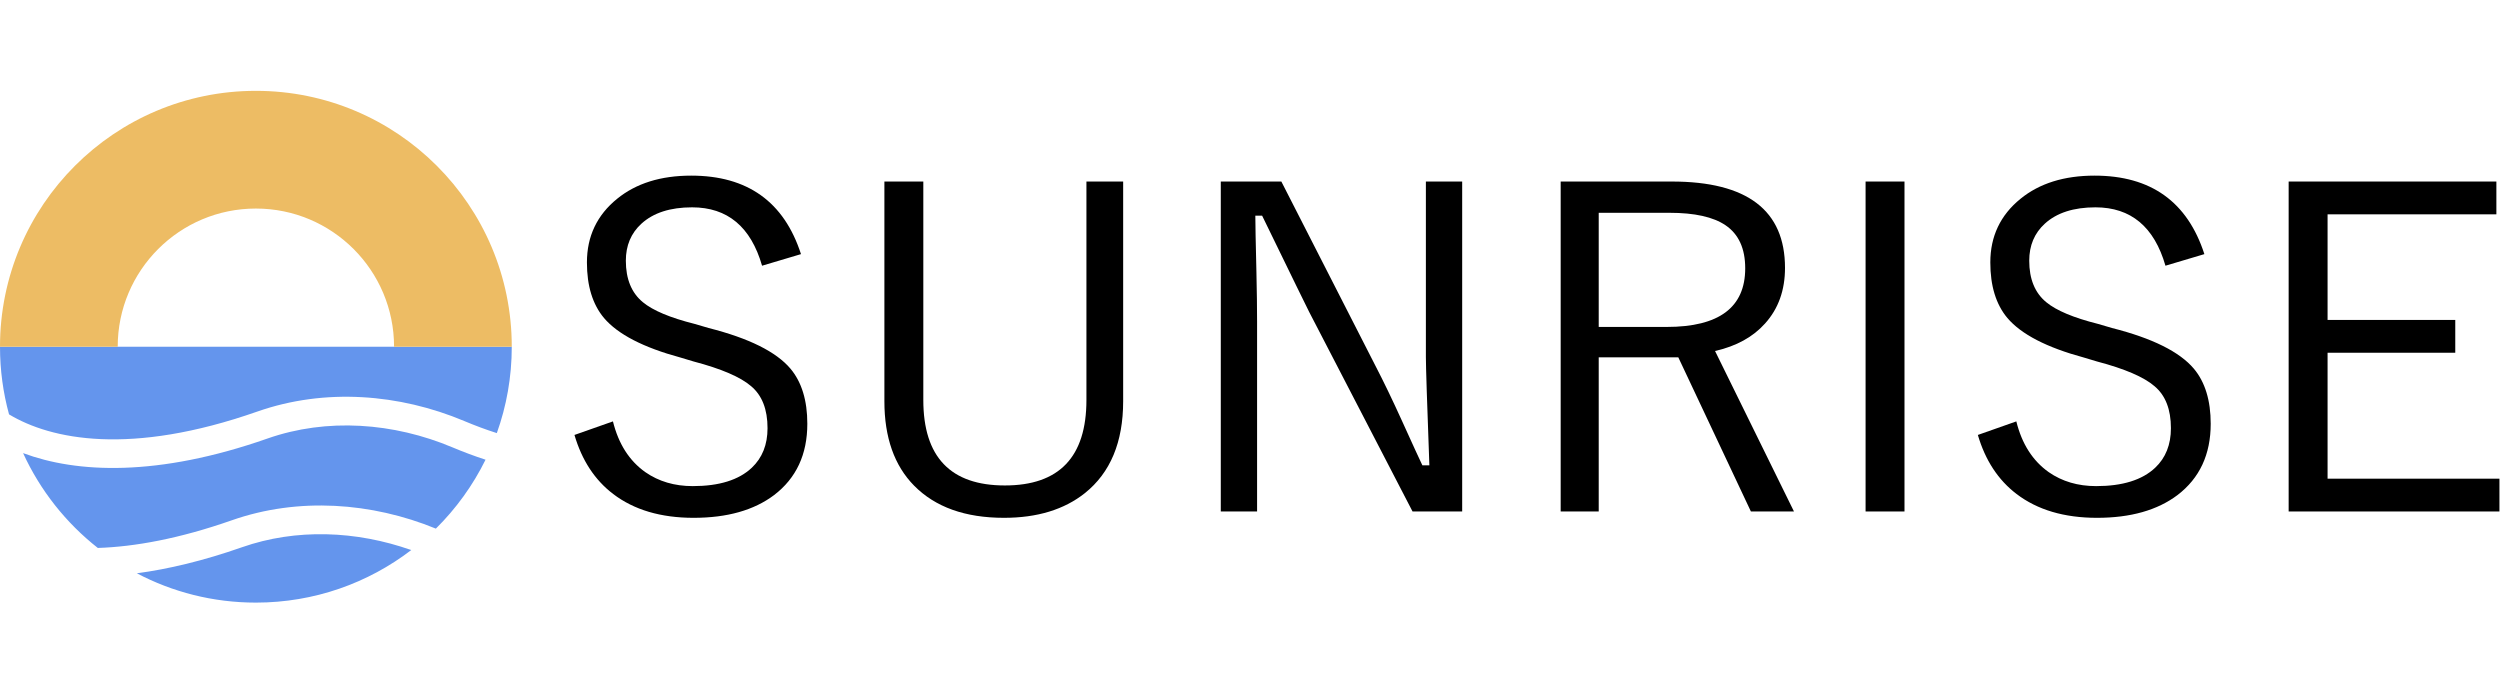
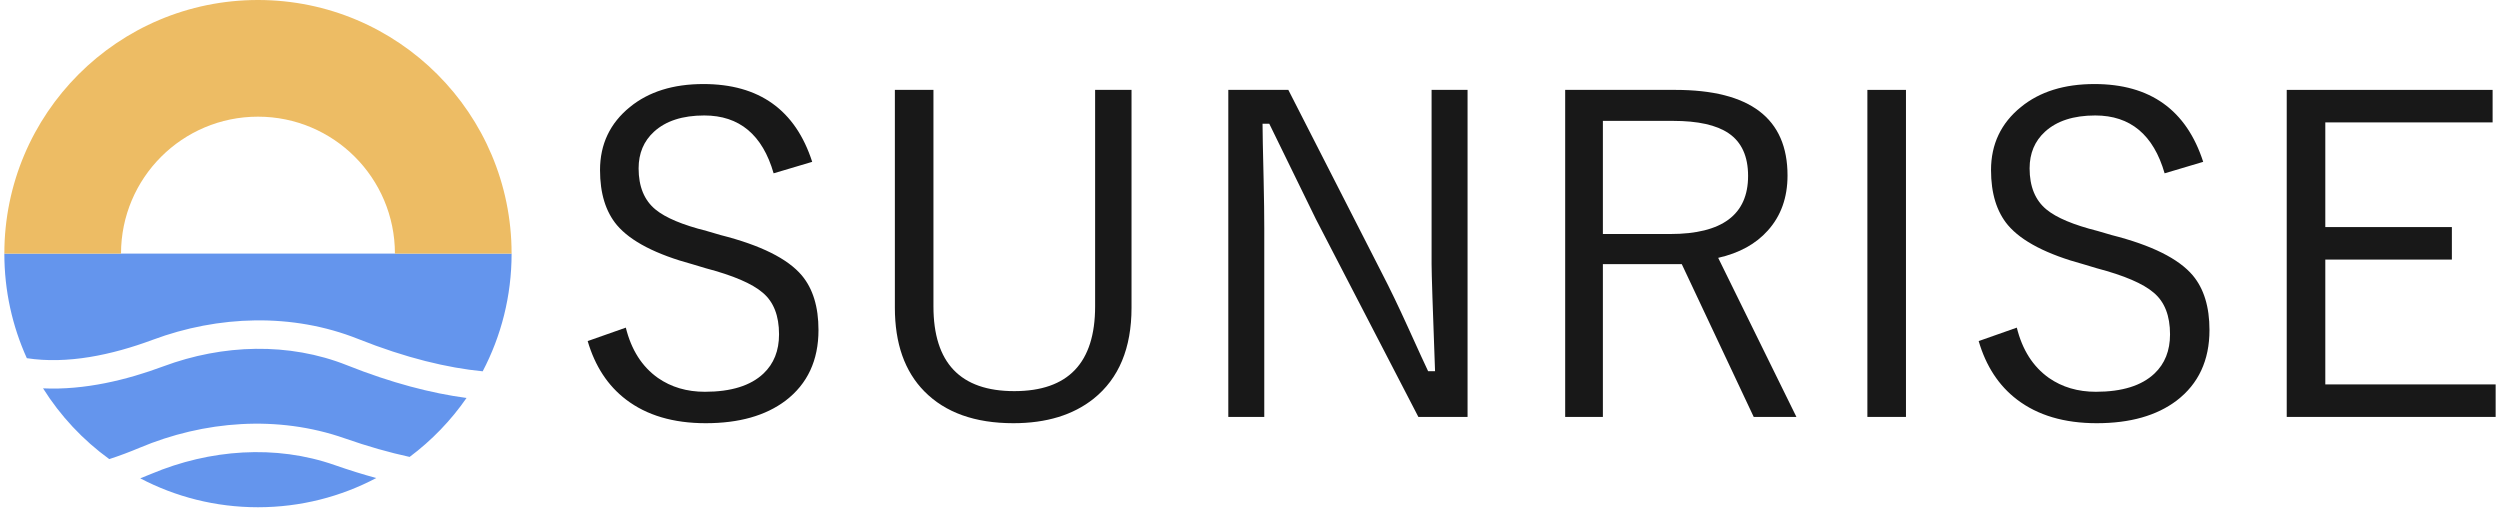
- <svg xmlns="http://www.w3.org/2000/svg" width="1954" height="542" viewBox="0 0 1954 542" fill="none">
-   <path fill-rule="evenodd" clip-rule="evenodd" d="M340.673 413.166C356.425 397.578 369.6 379.391 379.502 359.301C370.581 356.411 361.939 353.141 353.695 349.672C307.626 330.287 255.544 326.456 209.101 342.735C123.078 372.887 59.967 369.804 18.051 354.15C31.393 383.298 51.533 408.684 76.443 428.28C105.332 427.314 140.054 421.074 181.205 406.65C233.2 388.425 290.501 392.637 340.673 413.166ZM321.432 429.929C278.526 414.769 231.467 412.885 189.101 427.735C158.928 438.311 131.573 444.799 106.963 448.088C134.755 462.719 166.41 471 200 471C245.669 471 287.763 455.693 321.432 429.929ZM362.941 329.107C371.25 332.603 379.741 335.782 388.319 338.511C395.881 317.421 400 294.691 400 271H0C0 289.305 2.459 307.036 7.065 323.88C39.802 343.56 101.718 356.522 201.205 321.65C253.986 303.15 312.233 307.769 362.941 329.107Z" fill="#6495ED" />
-   <path fill-rule="evenodd" clip-rule="evenodd" d="M0 271C0 160.543 89.543 71 200 71C310.457 71 400 160.543 400 271H307.999C307.999 211.354 259.646 163.001 199.999 163.001C140.353 163.001 91.999 211.354 91.999 271H0Z" fill="#EDBC64" />
-   <path d="M1951.17 141.886V167.521H1819.23V250.064H1919.04V275.699H1819.23V374.136H1953.56V399.77H1788.81V141.886H1951.17Z" fill="black" />
-   <path d="M1722.94 198.625L1692.52 207.683C1683.74 177.263 1665.51 162.053 1637.83 162.053C1620.74 162.053 1607.52 166.325 1598.18 174.87C1590.09 182.276 1586.05 191.903 1586.05 203.752C1586.05 218.107 1590.49 228.931 1599.38 236.222C1607.24 242.717 1620.68 248.356 1639.71 253.141L1650.82 256.388C1682.26 264.364 1703.57 274.959 1714.73 288.175C1723.51 298.657 1727.89 313.012 1727.89 331.241C1727.89 355.167 1719.23 373.738 1701.92 386.954C1686.19 398.803 1665.23 404.727 1639.03 404.727C1613.39 404.727 1592.43 398.518 1576.14 386.099C1561.78 375.162 1551.7 359.781 1545.89 339.957L1575.96 329.361C1580.29 346.907 1588.72 360.123 1601.26 369.01C1611.74 376.301 1624.1 379.947 1638.34 379.947C1658.96 379.947 1674.34 375.162 1684.48 365.592C1692.69 357.844 1696.79 347.533 1696.79 334.659C1696.79 319.962 1692.52 309.025 1683.97 301.847C1675.65 294.669 1660.67 288.232 1639.03 282.536L1628.77 279.459C1599.72 271.598 1579.78 261.287 1568.96 248.527C1560.07 237.931 1555.63 223.462 1555.63 205.119C1555.63 184.725 1563.49 168.148 1579.21 155.388C1594.02 143.311 1613.33 137.273 1637.15 137.273C1681.12 137.273 1709.72 157.724 1722.94 198.625Z" fill="black" />
-   <path d="M1488.55 141.886V399.77H1458.14V141.886H1488.55Z" fill="black" />
-   <path d="M1219.82 141.886H1306.64C1365.65 141.886 1395.16 164.388 1395.16 209.391C1395.16 226.822 1389.98 241.291 1379.61 252.799C1370.15 263.394 1357.11 270.572 1340.47 274.332L1402.17 399.77H1368.5L1311.76 279.288H1249.56V399.77H1219.82V141.886ZM1249.56 166.325V255.533H1302.71C1343.61 255.533 1364.06 240.266 1364.06 209.732C1364.06 194.238 1358.93 183.015 1348.68 176.066C1339.11 169.572 1324.52 166.325 1304.93 166.325H1249.56Z" fill="black" />
-   <path d="M1142.84 141.886V399.77H1104.04L1023.21 243.741C1021.95 241.348 1009.71 216.283 986.465 168.546H981.167C981.167 174.471 981.452 189.225 982.022 212.809C982.363 228.075 982.534 240.95 982.534 251.431V399.77H954.165V141.886H1001.5L1075.33 286.465C1081.48 298.314 1088.26 312.385 1095.67 328.677C1104.44 348.045 1109.8 359.723 1111.73 363.711H1117.2C1115.38 314.606 1114.47 286.408 1114.47 279.117V141.886H1142.84Z" fill="black" />
-   <path d="M877.863 141.886V313.638C877.863 345.539 867.894 369.464 847.956 385.415C831.778 398.289 810.7 404.726 784.724 404.726C754.418 404.726 731.005 396.352 714.485 379.604C698.991 363.882 691.243 341.893 691.243 313.638V141.886H721.663V312.613C721.663 357.16 742.911 379.433 785.408 379.433C827.904 379.433 849.152 357.16 849.152 312.613V141.886H877.863Z" fill="black" />
-   <path d="M626.049 198.625L595.63 207.683C586.857 177.263 568.628 162.053 540.943 162.053C523.853 162.053 510.637 166.325 501.295 174.87C493.205 182.276 489.161 191.903 489.161 203.752C489.161 218.107 493.604 228.931 502.491 236.222C510.352 242.717 523.796 248.356 542.823 253.141L553.931 256.388C585.376 264.364 606.681 274.959 617.846 288.175C626.619 298.657 631.006 313.012 631.006 331.241C631.006 355.167 622.347 373.738 605.029 386.954C589.307 398.803 568.343 404.727 542.139 404.727C516.504 404.727 495.541 398.518 479.249 386.099C464.893 375.162 454.811 359.781 449 339.957L479.078 329.361C483.407 346.907 491.838 360.123 504.371 369.01C514.852 376.301 527.214 379.947 541.455 379.947C562.077 379.947 577.458 375.162 587.598 365.592C595.801 357.844 599.902 347.533 599.902 334.659C599.902 319.962 595.63 309.025 587.085 301.847C578.768 294.669 563.786 288.232 542.139 282.536L531.885 279.459C502.833 271.598 482.895 261.287 472.071 248.527C463.184 237.931 458.741 223.462 458.741 205.119C458.741 184.725 466.602 168.148 482.325 155.388C497.136 143.311 516.447 137.273 540.259 137.273C584.237 137.273 612.833 157.724 626.049 198.625Z" fill="black" />
+ <svg xmlns="http://www.w3.org/2000/svg" width="345" height="70" viewBox="0 0 345 70" fill="none">
+   <path fill-rule="evenodd" clip-rule="evenodd" d="M56.53 63.055C59.566 60.786 62.221 58.037 64.382 54.919C59.521 54.269 54.024 52.849 47.881 50.402C39.88 47.215 30.745 47.502 22.548 50.554C17.515 52.428 11.678 53.858 5.941 53.592C8.335 57.404 11.444 60.721 15.079 63.356C16.492 62.898 17.891 62.37 19.262 61.794C28.136 58.06 38.329 57.251 47.566 60.489C50.774 61.613 53.759 62.454 56.53 63.055ZM51.922 65.969C50.079 65.467 48.166 64.873 46.184 64.179C38.056 61.33 28.942 62 20.88 65.393C20.38 65.603 19.872 65.809 19.355 66.01C24.21 68.558 29.736 70 35.6 70C41.495 70 47.049 68.543 51.922 65.969ZM49.416 46.773C56.06 49.42 61.769 50.768 66.612 51.241C69.159 46.387 70.6 40.862 70.6 35H0.6C0.6 40.145 1.71 45.03 3.703 49.43C9.267 50.284 15.393 49.008 21.082 46.89C30.105 43.532 40.323 43.151 49.416 46.773Z" fill="#6495ED" />
+   <path fill-rule="evenodd" clip-rule="evenodd" d="M0.6 35C0.6 15.67 16.27 0 35.6 0C54.93 0 70.6 15.67 70.6 35H54.5C54.5 24.562 46.038 16.1 35.6 16.1C25.162 16.1 16.7 24.562 16.7 35H0.6Z" fill="#EDBC64" />
+   <path d="M343.98 12.405V16.891H320.892V31.336H338.358V35.822H320.892V53.049H344.399V57.535H315.568V12.405H343.98Z" fill="#181818" />
+   <path d="M304.041 22.334L298.717 23.919C297.182 18.596 293.992 15.934 289.147 15.934C286.156 15.934 283.843 16.682 282.208 18.177C280.793 19.473 280.085 21.158 280.085 23.231C280.085 25.744 280.862 27.638 282.418 28.914C283.793 30.05 286.146 31.037 289.476 31.875L291.42 32.443C296.923 33.839 300.651 35.693 302.605 38.006C304.14 39.84 304.908 42.352 304.908 45.542C304.908 49.729 303.393 52.979 300.362 55.292C297.611 57.366 293.942 58.402 289.356 58.402C284.87 58.402 281.201 57.316 278.35 55.142C275.838 53.228 274.073 50.537 273.057 47.068L278.32 45.213C279.078 48.284 280.553 50.597 282.747 52.152C284.581 53.428 286.744 54.066 289.236 54.066C292.845 54.066 295.537 53.228 297.311 51.554C298.747 50.198 299.465 48.393 299.465 46.14C299.465 43.568 298.717 41.654 297.222 40.398C295.766 39.142 293.144 38.016 289.356 37.019L287.562 36.48C282.477 35.105 278.988 33.3 277.094 31.067C275.539 29.213 274.761 26.681 274.761 23.471C274.761 19.902 276.137 17.001 278.889 14.768C281.481 12.654 284.86 11.598 289.027 11.598C296.723 11.598 301.728 15.176 304.041 22.334Z" fill="#181818" />
+   <path d="M263.023 12.405V57.535H257.699V12.405H263.023Z" fill="#181818" />
+   <path d="M215.994 12.405H231.187C241.515 12.405 246.679 16.343 246.679 24.218C246.679 27.269 245.772 29.801 243.957 31.815C242.303 33.669 240.02 34.925 237.109 35.583L247.905 57.535H242.013L232.084 36.45H221.198V57.535H215.994V12.405ZM221.198 16.682V32.293H230.499C237.657 32.293 241.236 29.622 241.236 24.278C241.236 21.567 240.339 19.603 238.544 18.386C236.869 17.25 234.317 16.682 230.888 16.682H221.198Z" fill="#181818" />
+   <path d="M202.523 12.405V57.535H195.735L181.588 30.23C181.369 29.811 179.226 25.425 175.158 17.071H174.231C174.231 18.107 174.281 20.689 174.381 24.817C174.441 27.488 174.47 29.741 174.47 31.576V57.535H169.506V12.405H177.79L190.71 37.706C191.787 39.78 192.973 42.242 194.269 45.094C195.804 48.483 196.741 50.527 197.08 51.225H198.037C197.718 42.631 197.559 37.697 197.559 36.42V12.405H202.523Z" fill="#181818" />
+   <path d="M156.151 12.405V42.462C156.151 48.044 154.406 52.231 150.917 55.023C148.086 57.276 144.397 58.402 139.851 58.402C134.548 58.402 130.451 56.937 127.56 54.006C124.848 51.254 123.492 47.406 123.492 42.462V12.405H128.816V42.282C128.816 50.078 132.534 53.976 139.971 53.976C147.408 53.976 151.126 50.078 151.126 42.282V12.405H156.151Z" fill="#181818" />
+   <path d="M112.084 22.334L106.76 23.919C105.225 18.596 102.035 15.934 97.19 15.934C94.199 15.934 91.886 16.682 90.251 18.177C88.836 19.473 88.128 21.158 88.128 23.231C88.128 25.744 88.905 27.638 90.461 28.914C91.836 30.05 94.189 31.037 97.519 31.875L99.463 32.443C104.966 33.839 108.694 35.693 110.648 38.006C112.183 39.84 112.951 42.352 112.951 45.542C112.951 49.729 111.436 52.979 108.405 55.292C105.653 57.366 101.985 58.402 97.399 58.402C92.913 58.402 89.244 57.316 86.393 55.142C83.881 53.228 82.117 50.537 81.1 47.068L86.363 45.213C87.121 48.284 88.596 50.597 90.79 52.152C92.624 53.428 94.787 54.066 97.279 54.066C100.888 54.066 103.58 53.228 105.354 51.554C106.79 50.198 107.508 48.393 107.508 46.14C107.508 43.568 106.76 41.654 105.265 40.398C103.809 39.142 101.187 38.016 97.399 37.019L95.605 36.48C90.52 35.105 87.031 33.3 85.137 31.067C83.582 29.213 82.804 26.681 82.804 23.471C82.804 19.902 84.18 17.001 86.931 14.768C89.523 12.654 92.903 11.598 97.07 11.598C104.766 11.598 109.771 15.176 112.084 22.334Z" fill="#181818" />
</svg>
